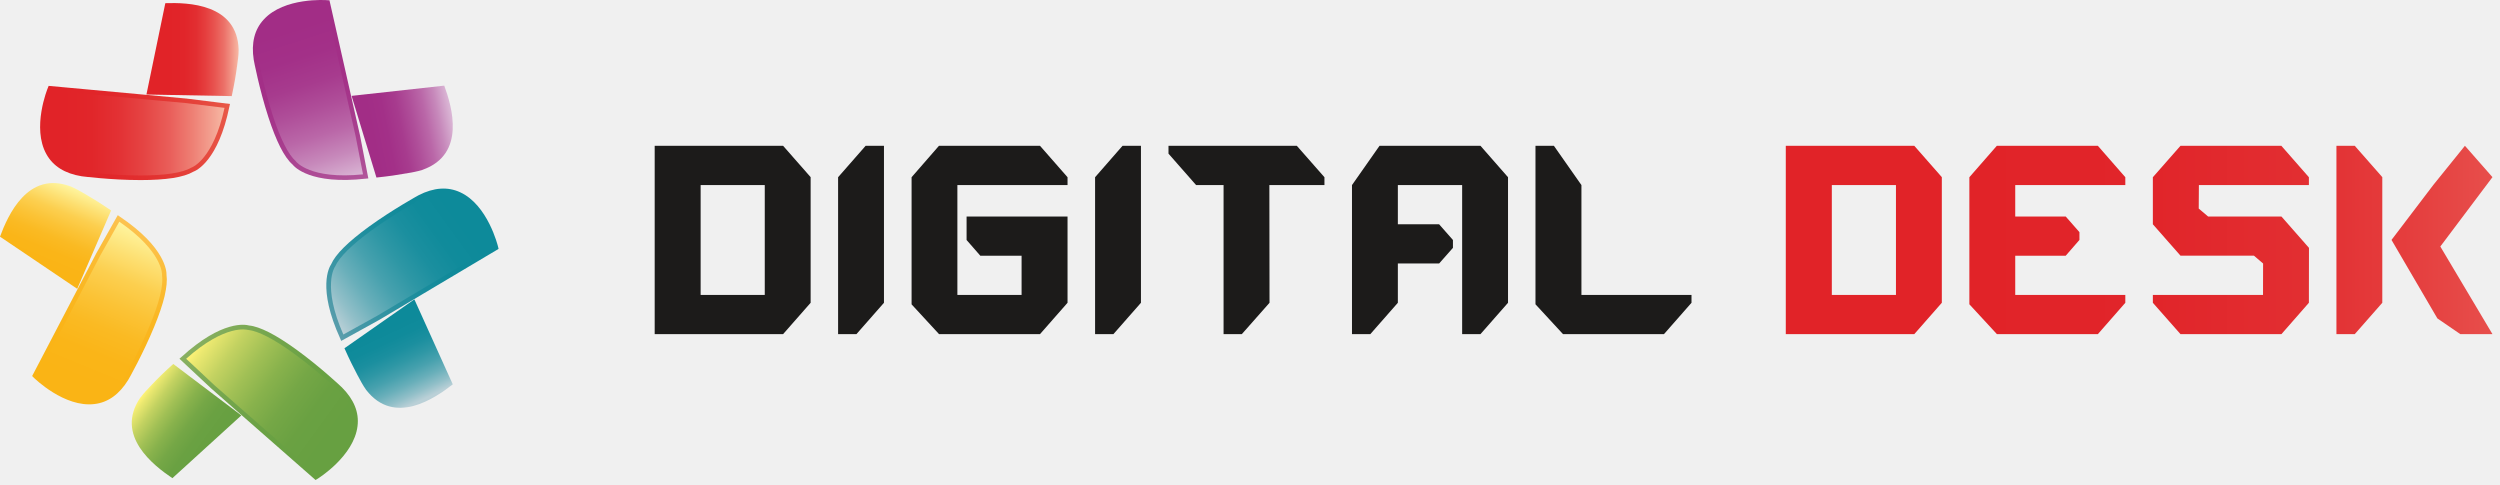
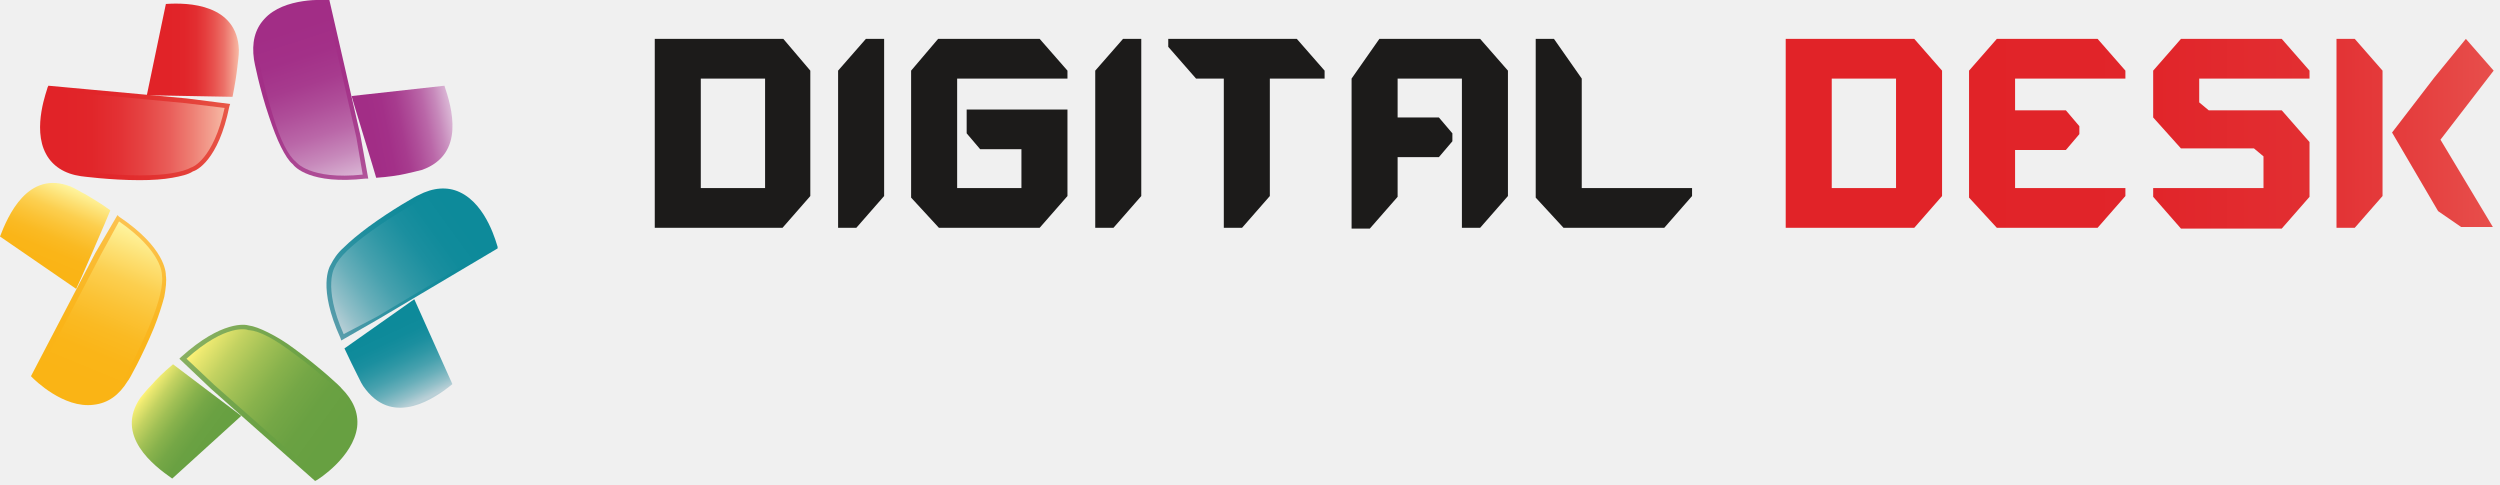
- <svg xmlns="http://www.w3.org/2000/svg" width="315" height="61" viewBox="0 0 315 61" fill="none">
-   <g clip-path="url(#clip0_828_3282)">
-     <path d="M30.07 6.26C30.07 7.04 29.97 7.51 29.86 8.41C29.86 8.43 29.86 8.44 29.85 8.45C29.73 9.38 29.52 10.64 29.2 12.11C29.1 12.11 18.55 11.91 18.45 11.91L20.83 0.4C23.67 0.31 29.9 0.45 30.07 6.26Z" fill="url(#paint0_linear_828_3282)" />
-     <path d="M28.98 13.1L28.91 13.4C27.51 20.27 24.72 21.51 24.35 21.64C23.76 21.99 22.9 22.25 21.79 22.43C20.68 22.6 19.32 22.69 17.72 22.69C14.04 22.69 10.33 22.22 10.29 22.21C8.18 21.87 6.69 20.94 5.85 19.43C3.99 16.11 5.96 11.22 6.05 11.02L6.13 10.82L23.5 12.42L28.98 13.1Z" fill="url(#paint1_linear_828_3282)" />
-     <path d="M28.29 13.59C26.88 20.13 24.17 21.1 24.14 21.11L24.09 21.13C23 21.77 20.8 22.11 17.72 22.11C14.08 22.11 10.4 21.65 10.38 21.64C8.46 21.34 7.1 20.5 6.35 19.15C4.83 16.43 6.16 12.37 6.5 11.43L23.44 12.99L28.29 13.59Z" fill="url(#paint2_linear_828_3282)" />
-     <path d="M8.93 23.5C9.65 23.81 10.05 24.06 10.84 24.51C10.86 24.51 10.87 24.52 10.87 24.53C11.68 25 12.76 25.67 14 26.52C13.96 26.61 9.76 36.3 9.73 36.39L0 29.82C0.99 27.16 3.49 21.45 8.93 23.5Z" fill="url(#paint3_linear_828_3282)" />
-     <path d="M14.84 27.11L15.09 27.29C20.91 31.2 21 34.25 20.98 34.64C21.08 35.32 20.99 36.21 20.74 37.31C20.48 38.4 20.04 39.69 19.43 41.17C18.03 44.57 16.19 47.83 16.16 47.86C15.04 49.68 13.62 50.71 11.9 50.91C8.12 51.37 4.35 47.69 4.2 47.53L4.05 47.38L12.13 31.92L14.84 27.11Z" fill="url(#paint4_linear_828_3282)" />
-     <path d="M15.04 27.94C20.55 31.73 20.42 34.61 20.42 34.64V34.69C20.6 35.94 20.08 38.11 18.9 40.95C17.52 44.32 15.69 47.55 15.67 47.56C14.66 49.22 13.37 50.16 11.83 50.34C8.74 50.71 5.49 47.94 4.75 47.27L12.63 32.2L15.03 27.94H15.04Z" fill="url(#paint5_linear_828_3282)" />
-     <path d="M17.7 50.09C18.17 49.46 18.51 49.13 19.13 48.47C19.14 48.45 19.15 48.45 19.16 48.44C19.8 47.76 20.71 46.86 21.83 45.86C21.91 45.92 30.33 52.28 30.41 52.34L21.72 60.25C19.37 58.66 14.41 54.88 17.69 50.08L17.7 50.09Z" fill="url(#paint6_linear_828_3282)" />
-     <path d="M22.61 45.2L22.84 45C28.01 40.26 31 40.9 31.37 41.01C32.05 41.07 32.9 41.37 33.91 41.88C34.91 42.39 36.06 43.12 37.36 44.06C40.34 46.22 43.06 48.78 43.09 48.82C44.6 50.34 45.26 51.96 45.05 53.68C44.6 57.46 40.14 60.26 39.94 60.37L39.76 60.48L26.65 48.98L22.62 45.21L22.61 45.2Z" fill="url(#paint7_linear_828_3282)" />
-     <path d="M23.45 45.21C28.43 40.75 31.2 41.56 31.23 41.57H31.28C32.54 41.71 34.52 42.72 37.01 44.53C39.95 46.67 42.66 49.2 42.67 49.22C44.05 50.59 44.65 52.07 44.47 53.6C44.1 56.69 40.64 59.2 39.81 59.76L27.02 48.54L23.45 45.2V45.21Z" fill="url(#paint8_linear_828_3282)" />
-     <path d="M46.13 49.12C45.68 48.48 45.47 48.05 45.04 47.26C45.03 47.24 45.02 47.24 45.02 47.22C44.58 46.39 44.01 45.26 43.4 43.88C43.48 43.82 52.14 37.78 52.21 37.72L57.05 48.43C54.81 50.17 49.68 53.72 46.13 49.12Z" fill="url(#paint9_linear_828_3282)" />
-     <path d="M42.99 42.94L42.87 42.66C39.96 36.28 41.49 33.64 41.72 33.31C41.99 32.68 42.53 31.96 43.33 31.17C44.13 30.38 45.18 29.51 46.47 28.57C49.45 26.41 52.72 24.61 52.76 24.59C54.67 23.62 56.42 23.5 57.99 24.23C61.45 25.82 62.73 30.94 62.77 31.15L62.82 31.36L47.83 40.28L43 42.95L42.99 42.94Z" fill="url(#paint10_linear_828_3282)" />
-     <path d="M43.26 42.14C40.56 36.02 42.18 33.64 42.2 33.62L42.23 33.57C42.74 32.41 44.32 30.84 46.81 29.03C49.75 26.89 53 25.1 53.02 25.1C54.75 24.21 56.34 24.09 57.74 24.75C60.57 26.06 61.88 30.12 62.16 31.08L47.54 39.78L43.26 42.15V42.14Z" fill="url(#paint11_linear_828_3282)" />
-     <path d="M53.25 21.4C52.5 21.63 52.03 21.7 51.14 21.86C51.12 21.86 51.11 21.86 51.1 21.86C50.18 22.03 48.93 22.22 47.43 22.37C47.4 22.28 44.33 12.18 44.3 12.08L55.98 10.79C56.95 13.46 58.74 19.43 53.26 21.39L53.25 21.4Z" fill="url(#paint12_linear_828_3282)" />
-     <path d="M46.41 22.48L46.1 22.51C39.13 23.3 37.09 21.03 36.85 20.72C36.33 20.27 35.82 19.53 35.31 18.53C34.81 17.53 34.3 16.26 33.81 14.74C32.67 11.24 31.97 7.57 31.97 7.53C31.64 5.42 32.07 3.71 33.24 2.45C35.82 -0.36 41.08 1.60821e-05 41.3 0.03H41.51L45.36 17.06L46.41 22.48Z" fill="url(#paint13_linear_828_3282)" />
-     <path d="M45.73 21.97C39.07 22.65 37.31 20.37 37.3 20.35L37.27 20.31C36.32 19.47 35.32 17.48 34.37 14.55C33.25 11.09 32.55 7.45 32.55 7.42C32.24 5.5 32.62 3.95 33.67 2.82C35.79 0.53 40.06 0.54 41.06 0.58L44.81 17.17L45.74 21.97H45.73Z" fill="url(#paint14_linear_828_3282)" />
-     <path d="M102.14 22.33V38.15L98.67 42.1H82.49V18.37H98.67L102.14 22.32V22.33ZM96.36 23.32H88.28V37.16H96.36V23.32Z" fill="#1C1B1A" />
-     <path d="M111.38 18.37V38.15L107.91 42.1H105.6V22.33L109.07 18.37H111.38Z" fill="#1C1B1A" />
-     <path d="M134.51 38.15L131.04 42.1H118.32L114.86 38.35V22.33L118.31 18.37H131.04L134.51 22.33V23.32H120.63V37.16H128.72V32.22H123.52L121.79 30.24V27.28H134.51V38.15Z" fill="#1C1B1A" />
-     <path d="M143.76 18.37V38.15L140.29 42.1H137.98V22.33L141.44 18.37H143.76Z" fill="#1C1B1A" />
-     <path d="M166.88 22.33V23.32H159.94L159.96 38.15L156.47 42.1H154.17V23.32H150.71L147.23 19.36V18.37H163.4L166.88 22.33Z" fill="#1C1B1A" />
-     <path d="M186.54 18.37L190.01 22.33V38.15L186.54 42.1H184.23V23.32H176.13V28.26H181.33L183.07 30.24V31.23L181.33 33.2H176.13V38.15L172.66 42.1H170.35V23.32L173.82 18.37H186.54Z" fill="#1C1B1A" />
-     <path d="M199.26 37.16H213.13V38.15L209.66 42.1H196.94L193.47 38.34V18.37H195.79L199.26 23.32V37.16Z" fill="#1C1B1A" />
-     <path d="M244.67 22.33V38.15L241.2 42.1H225.01V18.37H241.2L244.67 22.32V22.33ZM238.89 23.32H230.81V37.16H238.89V23.32Z" fill="url(#paint15_linear_828_3282)" />
-     <path d="M253.92 32.22V37.16H267.79V38.15L264.33 42.1H251.61L248.14 38.34V22.33L251.6 18.37H264.33L267.79 22.33V23.32H253.92V27.28H260.28L262.01 29.25V30.23L260.28 32.22H253.92Z" fill="url(#paint16_linear_828_3282)" />
-     <path d="M271.26 37.16H285.14L285.15 33.2L283.99 32.21H274.74L271.26 28.26V22.33L274.74 18.37H287.45L290.92 22.33V23.32H277.06L277.04 26.28L278.22 27.28H287.46L290.93 31.23L290.92 38.15L287.46 42.1H274.74L271.26 38.15V37.16Z" fill="url(#paint17_linear_828_3282)" />
-     <path d="M300.17 38.15L296.7 42.1H294.39V18.37H296.7L300.17 22.32V38.14V38.15ZM307.48 31.06L314.05 42.1H310L307.11 40.12L301.33 30.23L306.6 23.3L310.58 18.37L314.05 22.32" fill="url(#paint18_linear_828_3282)" />
-   </g>
-   <defs>
-     <linearGradient id="paint0_linear_828_3282" x1="18.45" y1="6.24" x2="30.07" y2="6.24" gradientUnits="userSpaceOnUse">
-       <stop stop-color="#E12328" />
-       <stop offset="0.23" stop-color="#E12328" />
-       <stop offset="0.41" stop-color="#E1252A" />
-       <stop offset="0.54" stop-color="#E22E31" />
-       <stop offset="0.64" stop-color="#E53E3E" />
-       <stop offset="0.74" stop-color="#E85450" />
-       <stop offset="0.84" stop-color="#EC7068" />
-       <stop offset="0.92" stop-color="#F19284" />
-       <stop offset="1" stop-color="#F7B8A4" />
-     </linearGradient>
-     <linearGradient id="paint1_linear_828_3282" x1="5.06" y1="16.75" x2="28.98" y2="16.75" gradientUnits="userSpaceOnUse">
-       <stop stop-color="#E12328" />
-       <stop offset="0.1" stop-color="#E12328" />
-       <stop offset="0.36" stop-color="#E1262A" />
-       <stop offset="0.59" stop-color="#E23130" />
-       <stop offset="0.82" stop-color="#E5433B" />
-       <stop offset="1" stop-color="#E85948" />
-     </linearGradient>
-     <linearGradient id="paint2_linear_828_3282" x1="5.64" y1="16.77" x2="28.29" y2="16.77" gradientUnits="userSpaceOnUse">
-       <stop stop-color="#E12328" />
-       <stop offset="0.1" stop-color="#E12328" />
-       <stop offset="0.26" stop-color="#E1262A" />
-       <stop offset="0.41" stop-color="#E33134" />
-       <stop offset="0.55" stop-color="#E54443" />
-       <stop offset="0.69" stop-color="#E95D59" />
-       <stop offset="0.82" stop-color="#EE7F74" />
-       <stop offset="0.95" stop-color="#F4A796" />
-       <stop offset="1" stop-color="#F7B8A4" />
-     </linearGradient>
-     <linearGradient id="paint3_linear_828_3282" x1="4.508" y1="34.239" x2="8.927" y2="23.492" gradientUnits="userSpaceOnUse">
-       <stop stop-color="#FAB415" />
-       <stop offset="0.1" stop-color="#FAB415" />
-       <stop offset="0.27" stop-color="#FAB518" />
-       <stop offset="0.42" stop-color="#FABA23" />
-       <stop offset="0.56" stop-color="#FBC336" />
-       <stop offset="0.71" stop-color="#FCCF4F" />
-       <stop offset="0.84" stop-color="#FDDF71" />
-       <stop offset="0.98" stop-color="#FEF299" />
-       <stop offset="1" stop-color="#FFF6A1" />
-     </linearGradient>
-     <linearGradient id="paint4_linear_828_3282" x1="9.133" y1="50.629" x2="18.233" y2="28.497" gradientUnits="userSpaceOnUse">
-       <stop stop-color="#FAB415" />
-       <stop offset="0.1" stop-color="#FAB415" />
-       <stop offset="0.35" stop-color="#FAB418" />
-       <stop offset="0.57" stop-color="#FAB723" />
-       <stop offset="0.78" stop-color="#FBBC35" />
-       <stop offset="0.98" stop-color="#FCC24F" />
-       <stop offset="1" stop-color="#FDC352" />
-     </linearGradient>
-     <linearGradient id="paint5_linear_828_3282" x1="9.363" y1="50.097" x2="17.98" y2="29.139" gradientUnits="userSpaceOnUse">
-       <stop stop-color="#FAB415" />
-       <stop offset="0.1" stop-color="#FAB415" />
-       <stop offset="0.27" stop-color="#FAB518" />
-       <stop offset="0.42" stop-color="#FABA23" />
-       <stop offset="0.56" stop-color="#FBC336" />
-       <stop offset="0.71" stop-color="#FCCF4F" />
-       <stop offset="0.84" stop-color="#FDDF71" />
-       <stop offset="0.98" stop-color="#FEF299" />
-       <stop offset="1" stop-color="#FFF6A1" />
-     </linearGradient>
-     <linearGradient id="paint6_linear_828_3282" x1="27.094" y1="56.939" x2="17.693" y2="50.109" gradientUnits="userSpaceOnUse">
-       <stop stop-color="#67A041" />
-       <stop offset="0.1" stop-color="#67A041" />
-       <stop offset="0.26" stop-color="#6AA142" />
-       <stop offset="0.41" stop-color="#75A746" />
-       <stop offset="0.55" stop-color="#88B24C" />
-       <stop offset="0.68" stop-color="#A1C055" />
-       <stop offset="0.82" stop-color="#C3D261" />
-       <stop offset="0.95" stop-color="#EBE870" />
-       <stop offset="1" stop-color="#FFF377" />
-     </linearGradient>
-     <linearGradient id="paint7_linear_828_3282" x1="44.104" y1="56.307" x2="24.753" y2="42.247" gradientUnits="userSpaceOnUse">
-       <stop stop-color="#67A041" />
-       <stop offset="0.1" stop-color="#67A041" />
-       <stop offset="0.42" stop-color="#6AA144" />
-       <stop offset="0.7" stop-color="#75A64E" />
-       <stop offset="0.98" stop-color="#87AF60" />
-       <stop offset="1" stop-color="#8AB062" />
-     </linearGradient>
-     <linearGradient id="paint8_linear_828_3282" x1="43.647" y1="55.95" x2="25.323" y2="42.637" gradientUnits="userSpaceOnUse">
-       <stop stop-color="#67A041" />
-       <stop offset="0.1" stop-color="#67A041" />
-       <stop offset="0.26" stop-color="#6AA142" />
-       <stop offset="0.41" stop-color="#75A746" />
-       <stop offset="0.55" stop-color="#88B24C" />
-       <stop offset="0.68" stop-color="#A1C055" />
-       <stop offset="0.82" stop-color="#C3D261" />
-       <stop offset="0.95" stop-color="#EBE870" />
-       <stop offset="1" stop-color="#FFF377" />
-     </linearGradient>
-     <linearGradient id="paint9_linear_828_3282" x1="47.67" y1="40.55" x2="52.47" y2="50.72" gradientUnits="userSpaceOnUse">
-       <stop stop-color="#0D8A9A" />
-       <stop offset="0.1" stop-color="#0D8A9A" />
-       <stop offset="0.25" stop-color="#108B9B" />
-       <stop offset="0.39" stop-color="#1B8F9F" />
-       <stop offset="0.52" stop-color="#2E97A5" />
-       <stop offset="0.65" stop-color="#47A1AE" />
-       <stop offset="0.78" stop-color="#69AFBA" />
-       <stop offset="0.9" stop-color="#91BFC8" />
-       <stop offset="1" stop-color="#BAD0D7" />
-     </linearGradient>
-     <linearGradient id="paint10_linear_828_3282" x1="60.2" y1="25.929" x2="40.84" y2="39.995" gradientUnits="userSpaceOnUse">
-       <stop stop-color="#0D8A9A" />
-       <stop offset="0.1" stop-color="#0D8A9A" />
-       <stop offset="0.32" stop-color="#108A9A" />
-       <stop offset="0.52" stop-color="#1B8D9D" />
-       <stop offset="0.7" stop-color="#2D92A1" />
-       <stop offset="0.89" stop-color="#4798A7" />
-       <stop offset="1" stop-color="#5C9EAC" />
-     </linearGradient>
-     <linearGradient id="paint11_linear_828_3282" x1="59.718" y1="26.254" x2="41.386" y2="39.573" gradientUnits="userSpaceOnUse">
-       <stop stop-color="#0D8A9A" />
-       <stop offset="0.1" stop-color="#0D8A9A" />
-       <stop offset="0.25" stop-color="#108B9B" />
-       <stop offset="0.39" stop-color="#1B8F9F" />
-       <stop offset="0.52" stop-color="#2E97A5" />
-       <stop offset="0.65" stop-color="#47A1AE" />
-       <stop offset="0.78" stop-color="#69AFBA" />
-       <stop offset="0.9" stop-color="#91BFC8" />
-       <stop offset="1" stop-color="#BAD0D7" />
-     </linearGradient>
-     <linearGradient id="paint12_linear_828_3282" x1="45.8" y1="17.37" x2="56.96" y2="15.12" gradientUnits="userSpaceOnUse">
-       <stop stop-color="#A22D86" />
-       <stop offset="0.1" stop-color="#A22D86" />
-       <stop offset="0.27" stop-color="#A33088" />
-       <stop offset="0.43" stop-color="#A73B8E" />
-       <stop offset="0.57" stop-color="#AF4E99" />
-       <stop offset="0.72" stop-color="#BA67A8" />
-       <stop offset="0.86" stop-color="#C789BB" />
-       <stop offset="0.99" stop-color="#D8B1D2" />
-       <stop offset="1" stop-color="#D9B4D4" />
-     </linearGradient>
-     <linearGradient id="paint13_linear_828_3282" x1="35.539" y1="0.855" x2="42.931" y2="23.604" gradientUnits="userSpaceOnUse">
-       <stop stop-color="#A22D86" />
-       <stop offset="0.15" stop-color="#A22D86" />
-       <stop offset="0.43" stop-color="#A33087" />
-       <stop offset="0.68" stop-color="#A73B8D" />
-       <stop offset="0.92" stop-color="#AE4D96" />
-       <stop offset="1" stop-color="#B2569B" />
-     </linearGradient>
-     <linearGradient id="paint14_linear_828_3282" x1="35.699" y1="1.412" x2="42.698" y2="22.954" gradientUnits="userSpaceOnUse">
-       <stop stop-color="#A22D86" />
-       <stop offset="0.1" stop-color="#A22D86" />
-       <stop offset="0.27" stop-color="#A33088" />
-       <stop offset="0.43" stop-color="#A73B8E" />
-       <stop offset="0.57" stop-color="#AF4E99" />
-       <stop offset="0.72" stop-color="#BA67A8" />
-       <stop offset="0.86" stop-color="#C789BB" />
-       <stop offset="0.99" stop-color="#D8B1D2" />
-       <stop offset="1" stop-color="#D9B4D4" />
-     </linearGradient>
-     <linearGradient id="paint15_linear_828_3282" x1="214.26" y1="30.24" x2="354.05" y2="30.24" gradientUnits="userSpaceOnUse">
-       <stop stop-color="#E12328" />
-       <stop offset="0.23" stop-color="#E12328" />
-       <stop offset="0.41" stop-color="#E1252A" />
-       <stop offset="0.54" stop-color="#E22E31" />
-       <stop offset="0.64" stop-color="#E53E3E" />
-       <stop offset="0.74" stop-color="#E85450" />
-       <stop offset="0.84" stop-color="#EC7068" />
-       <stop offset="0.92" stop-color="#F19284" />
-       <stop offset="1" stop-color="#F7B8A4" />
-     </linearGradient>
-     <linearGradient id="paint16_linear_828_3282" x1="214.26" y1="30.24" x2="354.05" y2="30.24" gradientUnits="userSpaceOnUse">
-       <stop stop-color="#E12328" />
-       <stop offset="0.23" stop-color="#E12328" />
-       <stop offset="0.41" stop-color="#E1252A" />
-       <stop offset="0.54" stop-color="#E22E31" />
-       <stop offset="0.64" stop-color="#E53E3E" />
-       <stop offset="0.74" stop-color="#E85450" />
-       <stop offset="0.84" stop-color="#EC7068" />
-       <stop offset="0.92" stop-color="#F19284" />
-       <stop offset="1" stop-color="#F7B8A4" />
-     </linearGradient>
-     <linearGradient id="paint17_linear_828_3282" x1="214.26" y1="30.24" x2="354.05" y2="30.24" gradientUnits="userSpaceOnUse">
-       <stop stop-color="#E12328" />
-       <stop offset="0.23" stop-color="#E12328" />
-       <stop offset="0.41" stop-color="#E1252A" />
-       <stop offset="0.54" stop-color="#E22E31" />
-       <stop offset="0.64" stop-color="#E53E3E" />
-       <stop offset="0.74" stop-color="#E85450" />
-       <stop offset="0.84" stop-color="#EC7068" />
-       <stop offset="0.92" stop-color="#F19284" />
-       <stop offset="1" stop-color="#F7B8A4" />
-     </linearGradient>
-     <linearGradient id="paint18_linear_828_3282" x1="214.26" y1="30.24" x2="354.05" y2="30.24" gradientUnits="userSpaceOnUse">
-       <stop stop-color="#E12328" />
-       <stop offset="0.23" stop-color="#E12328" />
-       <stop offset="0.41" stop-color="#E1252A" />
-       <stop offset="0.54" stop-color="#E22E31" />
-       <stop offset="0.64" stop-color="#E53E3E" />
-       <stop offset="0.74" stop-color="#E85450" />
-       <stop offset="0.84" stop-color="#EC7068" />
-       <stop offset="0.92" stop-color="#F19284" />
-       <stop offset="1" stop-color="#F7B8A4" />
-     </linearGradient>
-     <clipPath id="clip0_828_3282">
-       <rect width="314.04" height="60.47" fill="white" />
-     </clipPath>
-   </defs>
+ <svg xmlns="http://www.w3.org/2000/svg" version="1.1" id="Layer_1" x="0px" y="0px" viewBox="0 0 315 61" style="enable-background:new 0 0 315 61;" xml:space="preserve">
+   <style type="text/css">
+ 	.st0{fill:url(#SVGID_1_);}
+ 	.st1{fill:url(#SVGID_00000067915011763443166300000011909461292593858444_);}
+ 	.st2{fill:url(#SVGID_00000027574597759979121920000015300679340592010144_);}
+ 	.st3{fill:url(#SVGID_00000139263060471583044140000015956354334097690008_);}
+ 	.st4{fill:url(#SVGID_00000075877950018126005810000000235605204358046909_);}
+ 	.st5{fill:url(#SVGID_00000091013265285858532630000005989813273647498392_);}
+ 	.st6{fill:url(#SVGID_00000145025985903918126110000013504582470431038134_);}
+ 	.st7{fill:url(#SVGID_00000132085109141232831440000015193773598815245747_);}
+ 	.st8{fill:url(#SVGID_00000000216797289962698160000016304329495035670413_);}
+ 	.st9{fill:url(#SVGID_00000034074775122531891420000011819663547197797767_);}
+ 	.st10{fill:url(#SVGID_00000027589250507484158380000013076956254183594167_);}
+ 	.st11{fill:url(#SVGID_00000040557839882413935920000006079161270743730821_);}
+ 	.st12{fill:url(#SVGID_00000131365755040413926400000003902332744385819542_);}
+ 	.st13{fill:url(#SVGID_00000008834000845686671840000013126916864478210472_);}
+ 	.st14{fill:url(#SVGID_00000007391077464518993920000017825171752574780812_);}
+ 	.st15{fill:#1C1B1A;}
+ 	.st16{fill:url(#SVGID_00000040532860611522612280000006207611360441940152_);}
+ 	.st17{fill:url(#SVGID_00000020398494065896062560000017151986355612738453_);}
+ 	.st18{fill:url(#SVGID_00000069360360497557800740000015190098036660731048_);}
+ 	.st19{fill:url(#SVGID_00000120558089420162583640000009382835990165858463_);}
+ </style>
+   <linearGradient id="SVGID_1_" gradientUnits="userSpaceOnUse" x1="18.45" y1="55.485" x2="30.07" y2="55.485" gradientTransform="matrix(1 0 0 -1 0 61.7323)">
+     <stop offset="0" style="stop-color:#E12328" />
+     <stop offset="0.23" style="stop-color:#E12328" />
+     <stop offset="0.41" style="stop-color:#E1252A" />
+     <stop offset="0.54" style="stop-color:#E22E31" />
+     <stop offset="0.64" style="stop-color:#E53E3E" />
+     <stop offset="0.74" style="stop-color:#E85450" />
+     <stop offset="0.84" style="stop-color:#EC7068" />
+     <stop offset="0.92" style="stop-color:#F19284" />
+     <stop offset="1" style="stop-color:#F7B8A4" />
+   </linearGradient>
+   <path class="st0" d="M30.1,6.3c0,0.8-0.1,1.2-0.2,2.2c0,0,0,0,0,0c-0.1,0.9-0.3,2.2-0.6,3.7c-0.1,0-10.7-0.2-10.8-0.2l2.4-11.5  C23.7,0.3,29.9,0.5,30.1,6.3z" />
+   <linearGradient id="SVGID_00000179623490154289723510000003480194801102368135_" gradientUnits="userSpaceOnUse" x1="5.054" y1="44.977" x2="28.98" y2="44.977" gradientTransform="matrix(1 0 0 -1 0 61.7323)">
+     <stop offset="0" style="stop-color:#E12328" />
+     <stop offset="0.1" style="stop-color:#E12328" />
+     <stop offset="0.36" style="stop-color:#E1262A" />
+     <stop offset="0.59" style="stop-color:#E23130" />
+     <stop offset="0.82" style="stop-color:#E5433B" />
+     <stop offset="1" style="stop-color:#E85948" />
+   </linearGradient>
+   <path style="fill:url(#SVGID_00000179623490154289723510000003480194801102368135_);" d="M29,13.1l-0.1,0.3  c-1.4,6.9-4.2,8.1-4.6,8.2c-0.6,0.4-1.5,0.6-2.6,0.8c-1.1,0.2-2.5,0.3-4.1,0.3c-3.7,0-7.4-0.5-7.4-0.5c-2.1-0.3-3.6-1.3-4.4-2.8  C4,16.1,6,11.2,6,11l0.1-0.2l17.4,1.6L29,13.1z" />
+   <linearGradient id="SVGID_00000034804709305082963350000000488984675042107291_" gradientUnits="userSpaceOnUse" x1="5.637" y1="44.962" x2="28.29" y2="44.962" gradientTransform="matrix(1 0 0 -1 0 61.7323)">
+     <stop offset="0" style="stop-color:#E12328" />
+     <stop offset="0.1" style="stop-color:#E12328" />
+     <stop offset="0.26" style="stop-color:#E1262A" />
+     <stop offset="0.41" style="stop-color:#E33134" />
+     <stop offset="0.55" style="stop-color:#E54443" />
+     <stop offset="0.69" style="stop-color:#E95D59" />
+     <stop offset="0.82" style="stop-color:#EE7F74" />
+     <stop offset="0.95" style="stop-color:#F4A796" />
+     <stop offset="1" style="stop-color:#F7B8A4" />
+   </linearGradient>
+   <path style="fill:url(#SVGID_00000034804709305082963350000000488984675042107291_);" d="M28.3,13.6c-1.4,6.5-4.1,7.5-4.2,7.5l0,0  c-1.1,0.6-3.3,1-6.4,1c-3.6,0-7.3-0.5-7.3-0.5c-1.9-0.3-3.3-1.1-4-2.5c-1.5-2.7-0.2-6.8,0.2-7.7L23.4,13L28.3,13.6z" />
+   <linearGradient id="SVGID_00000134241576777346463620000010294998453972556930_" gradientUnits="userSpaceOnUse" x1="4.496" y1="27.494" x2="8.914" y2="38.239" gradientTransform="matrix(1 0 0 -1 0 61.7323)">
+     <stop offset="0" style="stop-color:#FAB415" />
+     <stop offset="0.1" style="stop-color:#FAB415" />
+     <stop offset="0.27" style="stop-color:#FAB518" />
+     <stop offset="0.42" style="stop-color:#FABA23" />
+     <stop offset="0.56" style="stop-color:#FBC336" />
+     <stop offset="0.71" style="stop-color:#FCCF4F" />
+     <stop offset="0.84" style="stop-color:#FDDF71" />
+     <stop offset="0.98" style="stop-color:#FEF299" />
+     <stop offset="1" style="stop-color:#FFF6A1" />
+   </linearGradient>
+   <path style="fill:url(#SVGID_00000134241576777346463620000010294998453972556930_);" d="M8.9,23.5c0.7,0.3,1.1,0.6,1.9,1  c0,0,0,0,0,0c0.8,0.5,1.9,1.1,3.1,2c0,0.1-4.2,9.8-4.3,9.9L0,29.8C1,27.2,3.5,21.4,8.9,23.5z" />
+   <linearGradient id="SVGID_00000131369037451910702500000002879046699693091969_" gradientUnits="userSpaceOnUse" x1="9.126" y1="11.1" x2="18.225" y2="33.23" gradientTransform="matrix(1 0 0 -1 0 61.7323)">
+     <stop offset="0" style="stop-color:#FAB415" />
+     <stop offset="0.1" style="stop-color:#FAB415" />
+     <stop offset="0.35" style="stop-color:#FAB418" />
+     <stop offset="0.57" style="stop-color:#FAB723" />
+     <stop offset="0.78" style="stop-color:#FBBC35" />
+     <stop offset="0.98" style="stop-color:#FCC24F" />
+     <stop offset="1" style="stop-color:#FDC352" />
+   </linearGradient>
+   <path style="fill:url(#SVGID_00000131369037451910702500000002879046699693091969_);" d="M14.8,27.1l0.2,0.2c5.8,3.9,5.9,7,5.9,7.4  c0.1,0.7,0,1.6-0.2,2.7c-0.3,1.1-0.7,2.4-1.3,3.9c-1.4,3.4-3.2,6.7-3.3,6.7c-1.1,1.8-2.5,2.8-4.3,3c-3.8,0.5-7.5-3.2-7.7-3.4  l-0.2-0.2l8.1-15.5L14.8,27.1z" />
+   <linearGradient id="SVGID_00000117662912225942752600000014342792617108228481_" gradientUnits="userSpaceOnUse" x1="9.364" y1="11.636" x2="17.977" y2="32.585" gradientTransform="matrix(1 0 0 -1 0 61.7323)">
+     <stop offset="0" style="stop-color:#FAB415" />
+     <stop offset="0.1" style="stop-color:#FAB415" />
+     <stop offset="0.27" style="stop-color:#FAB518" />
+     <stop offset="0.42" style="stop-color:#FABA23" />
+     <stop offset="0.56" style="stop-color:#FBC336" />
+     <stop offset="0.71" style="stop-color:#FCCF4F" />
+     <stop offset="0.84" style="stop-color:#FDDF71" />
+     <stop offset="0.98" style="stop-color:#FEF299" />
+     <stop offset="1" style="stop-color:#FFF6A1" />
+   </linearGradient>
+   <path style="fill:url(#SVGID_00000117662912225942752600000014342792617108228481_);" d="M15,27.9c5.5,3.8,5.4,6.7,5.4,6.7v0  c0.2,1.2-0.3,3.4-1.5,6.3c-1.4,3.4-3.2,6.6-3.2,6.6c-1,1.7-2.3,2.6-3.8,2.8c-3.1,0.4-6.3-2.4-7.1-3.1l7.9-15.1L15,27.9L15,27.9z" />
+   <linearGradient id="SVGID_00000021093905846775216470000015736410750179085698_" gradientUnits="userSpaceOnUse" x1="27.099" y1="4.8" x2="17.699" y2="11.629" gradientTransform="matrix(1 0 0 -1 0 61.7323)">
+     <stop offset="0" style="stop-color:#67A041" />
+     <stop offset="0.1" style="stop-color:#67A041" />
+     <stop offset="0.26" style="stop-color:#6AA142" />
+     <stop offset="0.41" style="stop-color:#75A746" />
+     <stop offset="0.55" style="stop-color:#88B24C" />
+     <stop offset="0.68" style="stop-color:#A1C055" />
+     <stop offset="0.82" style="stop-color:#C3D261" />
+     <stop offset="0.95" style="stop-color:#EBE870" />
+     <stop offset="1" style="stop-color:#FFF377" />
+   </linearGradient>
+   <path style="fill:url(#SVGID_00000021093905846775216470000015736410750179085698_);" d="M17.7,50.1c0.5-0.6,0.8-1,1.4-1.6  c0,0,0,0,0,0c0.6-0.7,1.5-1.6,2.7-2.6c0.1,0.1,8.5,6.4,8.6,6.5l-8.7,7.9C19.4,58.7,14.4,54.9,17.7,50.1L17.7,50.1z" />
+   <linearGradient id="SVGID_00000134966771970713890650000000338440664238489274_" gradientUnits="userSpaceOnUse" x1="44.122" y1="5.421" x2="24.759" y2="19.49" gradientTransform="matrix(1 0 0 -1 0 61.7323)">
+     <stop offset="0" style="stop-color:#67A041" />
+     <stop offset="0.1" style="stop-color:#67A041" />
+     <stop offset="0.42" style="stop-color:#6AA144" />
+     <stop offset="0.7" style="stop-color:#75A64E" />
+     <stop offset="0.98" style="stop-color:#87AF60" />
+     <stop offset="1" style="stop-color:#8AB062" />
+   </linearGradient>
+   <path style="fill:url(#SVGID_00000134966771970713890650000000338440664238489274_);" d="M22.6,45.2l0.2-0.2c5.2-4.7,8.2-4.1,8.5-4  c0.7,0.1,1.5,0.4,2.5,0.9c1,0.5,2.2,1.2,3.5,2.2c3,2.2,5.7,4.7,5.7,4.8c1.5,1.5,2.2,3.1,2,4.9c-0.5,3.8-4.9,6.6-5.1,6.7l-0.2,0.1  L26.6,49L22.6,45.2L22.6,45.2z" />
+   <linearGradient id="SVGID_00000145773144935004951250000017470946818249651871_" gradientUnits="userSpaceOnUse" x1="43.645" y1="5.784" x2="25.316" y2="19.101" gradientTransform="matrix(1 0 0 -1 0 61.7323)">
+     <stop offset="0" style="stop-color:#67A041" />
+     <stop offset="0.1" style="stop-color:#67A041" />
+     <stop offset="0.26" style="stop-color:#6AA142" />
+     <stop offset="0.41" style="stop-color:#75A746" />
+     <stop offset="0.55" style="stop-color:#88B24C" />
+     <stop offset="0.68" style="stop-color:#A1C055" />
+     <stop offset="0.82" style="stop-color:#C3D261" />
+     <stop offset="0.95" style="stop-color:#EBE870" />
+     <stop offset="1" style="stop-color:#FFF377" />
+   </linearGradient>
+   <path style="fill:url(#SVGID_00000145773144935004951250000017470946818249651871_);" d="M23.5,45.2c5-4.5,7.7-3.7,7.8-3.6h0.1  c1.3,0.1,3.2,1.1,5.7,3c2.9,2.1,5.7,4.7,5.7,4.7c1.4,1.4,2,2.9,1.8,4.4c-0.4,3.1-3.8,5.6-4.7,6.2L27,48.5L23.5,45.2L23.5,45.2z" />
+   <linearGradient id="SVGID_00000091715995253448186250000012353322755669229204_" gradientUnits="userSpaceOnUse" x1="47.676" y1="21.185" x2="52.477" y2="11.015" gradientTransform="matrix(1 0 0 -1 0 61.7323)">
+     <stop offset="0" style="stop-color:#0D8A9A" />
+     <stop offset="0.1" style="stop-color:#0D8A9A" />
+     <stop offset="0.25" style="stop-color:#108B9B" />
+     <stop offset="0.39" style="stop-color:#1B8F9F" />
+     <stop offset="0.52" style="stop-color:#2E97A5" />
+     <stop offset="0.65" style="stop-color:#47A1AE" />
+     <stop offset="0.78" style="stop-color:#69AFBA" />
+     <stop offset="0.9" style="stop-color:#91BFC8" />
+     <stop offset="1" style="stop-color:#BAD0D7" />
+   </linearGradient>
+   <path style="fill:url(#SVGID_00000091715995253448186250000012353322755669229204_);" d="M46.1,49.1c-0.5-0.6-0.7-1.1-1.1-1.9  c0,0,0,0,0,0c-0.4-0.8-1-2-1.6-3.3c0.1-0.1,8.7-6.1,8.8-6.2L57,48.4C54.8,50.2,49.7,53.7,46.1,49.1z" />
+   <linearGradient id="SVGID_00000058549997655374236860000014220591223525280915_" gradientUnits="userSpaceOnUse" x1="60.207" y1="35.809" x2="40.847" y2="21.742" gradientTransform="matrix(1 0 0 -1 0 61.7323)">
+     <stop offset="0" style="stop-color:#0D8A9A" />
+     <stop offset="0.1" style="stop-color:#0D8A9A" />
+     <stop offset="0.32" style="stop-color:#108A9A" />
+     <stop offset="0.52" style="stop-color:#1B8D9D" />
+     <stop offset="0.7" style="stop-color:#2D92A1" />
+     <stop offset="0.89" style="stop-color:#4798A7" />
+     <stop offset="1" style="stop-color:#5C9EAC" />
+   </linearGradient>
+   <path style="fill:url(#SVGID_00000058549997655374236860000014220591223525280915_);" d="M43,42.9l-0.1-0.3c-2.9-6.4-1.4-9-1.2-9.3  c0.3-0.6,0.8-1.4,1.6-2.1c0.8-0.8,1.9-1.7,3.1-2.6c3-2.2,6.2-4,6.3-4c1.9-1,3.7-1.1,5.2-0.4c3.5,1.6,4.7,6.7,4.8,6.9l0,0.2l-15,8.9  L43,42.9L43,42.9z" />
+   <linearGradient id="SVGID_00000069397510629211753110000003050351721496696476_" gradientUnits="userSpaceOnUse" x1="59.716" y1="35.478" x2="41.386" y2="22.161" gradientTransform="matrix(1 0 0 -1 0 61.7323)">
+     <stop offset="0" style="stop-color:#0D8A9A" />
+     <stop offset="0.1" style="stop-color:#0D8A9A" />
+     <stop offset="0.25" style="stop-color:#108B9B" />
+     <stop offset="0.39" style="stop-color:#1B8F9F" />
+     <stop offset="0.52" style="stop-color:#2E97A5" />
+     <stop offset="0.65" style="stop-color:#47A1AE" />
+     <stop offset="0.78" style="stop-color:#69AFBA" />
+     <stop offset="0.9" style="stop-color:#91BFC8" />
+     <stop offset="1" style="stop-color:#BAD0D7" />
+   </linearGradient>
+   <path style="fill:url(#SVGID_00000069397510629211753110000003050351721496696476_);" d="M43.3,42.1c-2.7-6.1-1.1-8.5-1.1-8.5l0,0  c0.5-1.2,2.1-2.7,4.6-4.5c2.9-2.1,6.2-3.9,6.2-3.9c1.7-0.9,3.3-1,4.7-0.3c2.8,1.3,4.1,5.4,4.4,6.3l-14.6,8.7L43.3,42.1L43.3,42.1z" />
+   <linearGradient id="SVGID_00000115503290794631198600000015895846785192663724_" gradientUnits="userSpaceOnUse" x1="45.799" y1="44.365" x2="56.959" y2="46.615" gradientTransform="matrix(1 0 0 -1 0 61.7323)">
+     <stop offset="0" style="stop-color:#A22D86" />
+     <stop offset="0.1" style="stop-color:#A22D86" />
+     <stop offset="0.27" style="stop-color:#A33088" />
+     <stop offset="0.43" style="stop-color:#A73B8E" />
+     <stop offset="0.57" style="stop-color:#AF4E99" />
+     <stop offset="0.72" style="stop-color:#BA67A8" />
+     <stop offset="0.86" style="stop-color:#C789BB" />
+     <stop offset="0.99" style="stop-color:#D8B1D2" />
+     <stop offset="1" style="stop-color:#D9B4D4" />
+   </linearGradient>
+   <path style="fill:url(#SVGID_00000115503290794631198600000015895846785192663724_);" d="M53.2,21.4c-0.8,0.2-1.2,0.3-2.1,0.5  c0,0,0,0,0,0c-0.9,0.2-2.2,0.4-3.7,0.5c0-0.1-3.1-10.2-3.1-10.3L56,10.8C56.9,13.5,58.7,19.4,53.2,21.4L53.2,21.4z" />
+   <linearGradient id="SVGID_00000063591821925483065730000016625343686447573681_" gradientUnits="userSpaceOnUse" x1="35.538" y1="60.877" x2="42.932" y2="38.122" gradientTransform="matrix(1 0 0 -1 0 61.7323)">
+     <stop offset="0" style="stop-color:#A22D86" />
+     <stop offset="0.15" style="stop-color:#A22D86" />
+     <stop offset="0.43" style="stop-color:#A33087" />
+     <stop offset="0.68" style="stop-color:#A73B8D" />
+     <stop offset="0.92" style="stop-color:#AE4D96" />
+     <stop offset="1" style="stop-color:#B2569B" />
+   </linearGradient>
+   <path style="fill:url(#SVGID_00000063591821925483065730000016625343686447573681_);" d="M46.4,22.5l-0.3,0c-7,0.8-9-1.5-9.2-1.8  c-0.5-0.4-1-1.2-1.5-2.2c-0.5-1-1-2.3-1.5-3.8C32.7,11.2,32,7.6,32,7.5c-0.3-2.1,0.1-3.8,1.3-5.1C35.8-0.4,41.1,0,41.3,0h0.2l3.9,17  L46.4,22.5z" />
+   <linearGradient id="SVGID_00000015336325024250742370000013985778788235622837_" gradientUnits="userSpaceOnUse" x1="35.713" y1="60.328" x2="42.715" y2="38.779" gradientTransform="matrix(1 0 0 -1 0 61.7323)">
+     <stop offset="0" style="stop-color:#A22D86" />
+     <stop offset="0.1" style="stop-color:#A22D86" />
+     <stop offset="0.27" style="stop-color:#A33088" />
+     <stop offset="0.43" style="stop-color:#A73B8E" />
+     <stop offset="0.57" style="stop-color:#AF4E99" />
+     <stop offset="0.72" style="stop-color:#BA67A8" />
+     <stop offset="0.86" style="stop-color:#C789BB" />
+     <stop offset="0.99" style="stop-color:#D8B1D2" />
+     <stop offset="1" style="stop-color:#D9B4D4" />
+   </linearGradient>
+   <path style="fill:url(#SVGID_00000015336325024250742370000013985778788235622837_);" d="M45.7,22c-6.7,0.7-8.4-1.6-8.4-1.6l0,0  c-1-0.8-2-2.8-2.9-5.8c-1.1-3.5-1.8-7.1-1.8-7.1c-0.3-1.9,0.1-3.5,1.1-4.6c2.1-2.3,6.4-2.3,7.4-2.2l3.8,16.6L45.7,22L45.7,22z" />
+   <path class="st15" d="M102.1,8.9v15.8l-3.5,4H82.5V4.9h16.2L102.1,8.9L102.1,8.9z M96.4,9.9h-8.1v13.8h8.1V9.9z" />
+   <path class="st15" d="M111.4,4.9v19.8l-3.5,4h-2.3V8.9l3.5-4H111.4z" />
+   <path class="st15" d="M134.5,24.7l-3.5,4h-12.7l-3.5-3.8v-16l3.4-4H131l3.5,4v1h-13.9v13.8h8.1v-4.9h-5.2l-1.7-2v-3h12.7V24.7z" />
+   <path class="st15" d="M143.8,4.9v19.8l-3.5,4H138V8.9l3.5-4H143.8z" />
+   <path class="st15" d="M166.9,8.9v1h-6.9l0,14.8l-3.5,4h-2.3V9.9h-3.5l-3.5-4v-1h16.2L166.9,8.9z" />
+   <path class="st15" d="M186.5,4.9l3.5,4v15.8l-3.5,4h-2.3V9.9h-8.1v4.9h5.2l1.7,2v1l-1.7,2h-5.2v5l-3.5,4h-2.3V9.9l3.5-5H186.5z" />
+   <path class="st15" d="M199.3,23.7h13.9v1l-3.5,4h-12.7l-3.5-3.8v-20h2.3l3.5,5V23.7z" />
+   <linearGradient id="SVGID_00000001629026709883252360000002465024866999078052_" gradientUnits="userSpaceOnUse" x1="214.26" y1="44.962" x2="354.05" y2="44.962" gradientTransform="matrix(1 0 0 -1 0 61.7323)">
+     <stop offset="0" style="stop-color:#E12328" />
+     <stop offset="0.23" style="stop-color:#E12328" />
+     <stop offset="0.41" style="stop-color:#E1252A" />
+     <stop offset="0.54" style="stop-color:#E22E31" />
+     <stop offset="0.64" style="stop-color:#E53E3E" />
+     <stop offset="0.74" style="stop-color:#E85450" />
+     <stop offset="0.84" style="stop-color:#EC7068" />
+     <stop offset="0.92" style="stop-color:#F19284" />
+     <stop offset="1" style="stop-color:#F7B8A4" />
+   </linearGradient>
+   <path style="fill:url(#SVGID_00000001629026709883252360000002465024866999078052_);" d="M244.7,8.9v15.8l-3.5,4H225V4.9h16.2  L244.7,8.9L244.7,8.9z M238.9,9.9h-8.1v13.8h8.1V9.9z" />
+   <linearGradient id="SVGID_00000009583682572210570850000002658298554624777405_" gradientUnits="userSpaceOnUse" x1="214.26" y1="44.962" x2="354.05" y2="44.962" gradientTransform="matrix(1 0 0 -1 0 61.7323)">
+     <stop offset="0" style="stop-color:#E12328" />
+     <stop offset="0.23" style="stop-color:#E12328" />
+     <stop offset="0.41" style="stop-color:#E1252A" />
+     <stop offset="0.54" style="stop-color:#E22E31" />
+     <stop offset="0.64" style="stop-color:#E53E3E" />
+     <stop offset="0.74" style="stop-color:#E85450" />
+     <stop offset="0.84" style="stop-color:#EC7068" />
+     <stop offset="0.92" style="stop-color:#F19284" />
+     <stop offset="1" style="stop-color:#F7B8A4" />
+   </linearGradient>
+   <path style="fill:url(#SVGID_00000009583682572210570850000002658298554624777405_);" d="M253.9,18.8v4.9h13.9v1l-3.5,4h-12.7  l-3.5-3.8v-16l3.5-4h12.7l3.5,4v1h-13.9v4h6.4l1.7,2v1l-1.7,2H253.9z" />
+   <linearGradient id="SVGID_00000010303683767952145640000010807166139949859227_" gradientUnits="userSpaceOnUse" x1="214.26" y1="44.962" x2="354.05" y2="44.962" gradientTransform="matrix(1 0 0 -1 0 61.7323)">
+     <stop offset="0" style="stop-color:#E12328" />
+     <stop offset="0.23" style="stop-color:#E12328" />
+     <stop offset="0.41" style="stop-color:#E1252A" />
+     <stop offset="0.54" style="stop-color:#E22E31" />
+     <stop offset="0.64" style="stop-color:#E53E3E" />
+     <stop offset="0.74" style="stop-color:#E85450" />
+     <stop offset="0.84" style="stop-color:#EC7068" />
+     <stop offset="0.92" style="stop-color:#F19284" />
+     <stop offset="1" style="stop-color:#F7B8A4" />
+   </linearGradient>
+   <path style="fill:url(#SVGID_00000010303683767952145640000010807166139949859227_);" d="M271.3,23.7h13.9l0-4l-1.2-1h-9.2l-3.5-3.9  V8.9l3.5-4h12.7l3.5,4v1h-13.9l0,3l1.2,1h9.2l3.5,4l0,6.9l-3.5,4h-12.7l-3.5-4V23.7z" />
+   <linearGradient id="SVGID_00000026885127448193556940000012251054196235590788_" gradientUnits="userSpaceOnUse" x1="214.26" y1="44.962" x2="354.05" y2="44.962" gradientTransform="matrix(1 0 0 -1 0 61.7323)">
+     <stop offset="0" style="stop-color:#E12328" />
+     <stop offset="0.23" style="stop-color:#E12328" />
+     <stop offset="0.41" style="stop-color:#E1252A" />
+     <stop offset="0.54" style="stop-color:#E22E31" />
+     <stop offset="0.64" style="stop-color:#E53E3E" />
+     <stop offset="0.74" style="stop-color:#E85450" />
+     <stop offset="0.84" style="stop-color:#EC7068" />
+     <stop offset="0.92" style="stop-color:#F19284" />
+     <stop offset="1" style="stop-color:#F7B8A4" />
+   </linearGradient>
+   <path style="fill:url(#SVGID_00000026885127448193556940000012251054196235590788_);" d="M300.2,24.7l-3.5,4h-2.3V4.9h2.3l3.5,4  V24.7L300.2,24.7z M307.5,17.6l6.6,11h-4l-2.9-2l-5.8-9.9l5.3-6.9l4-4.9l3.5,4" />
</svg>
